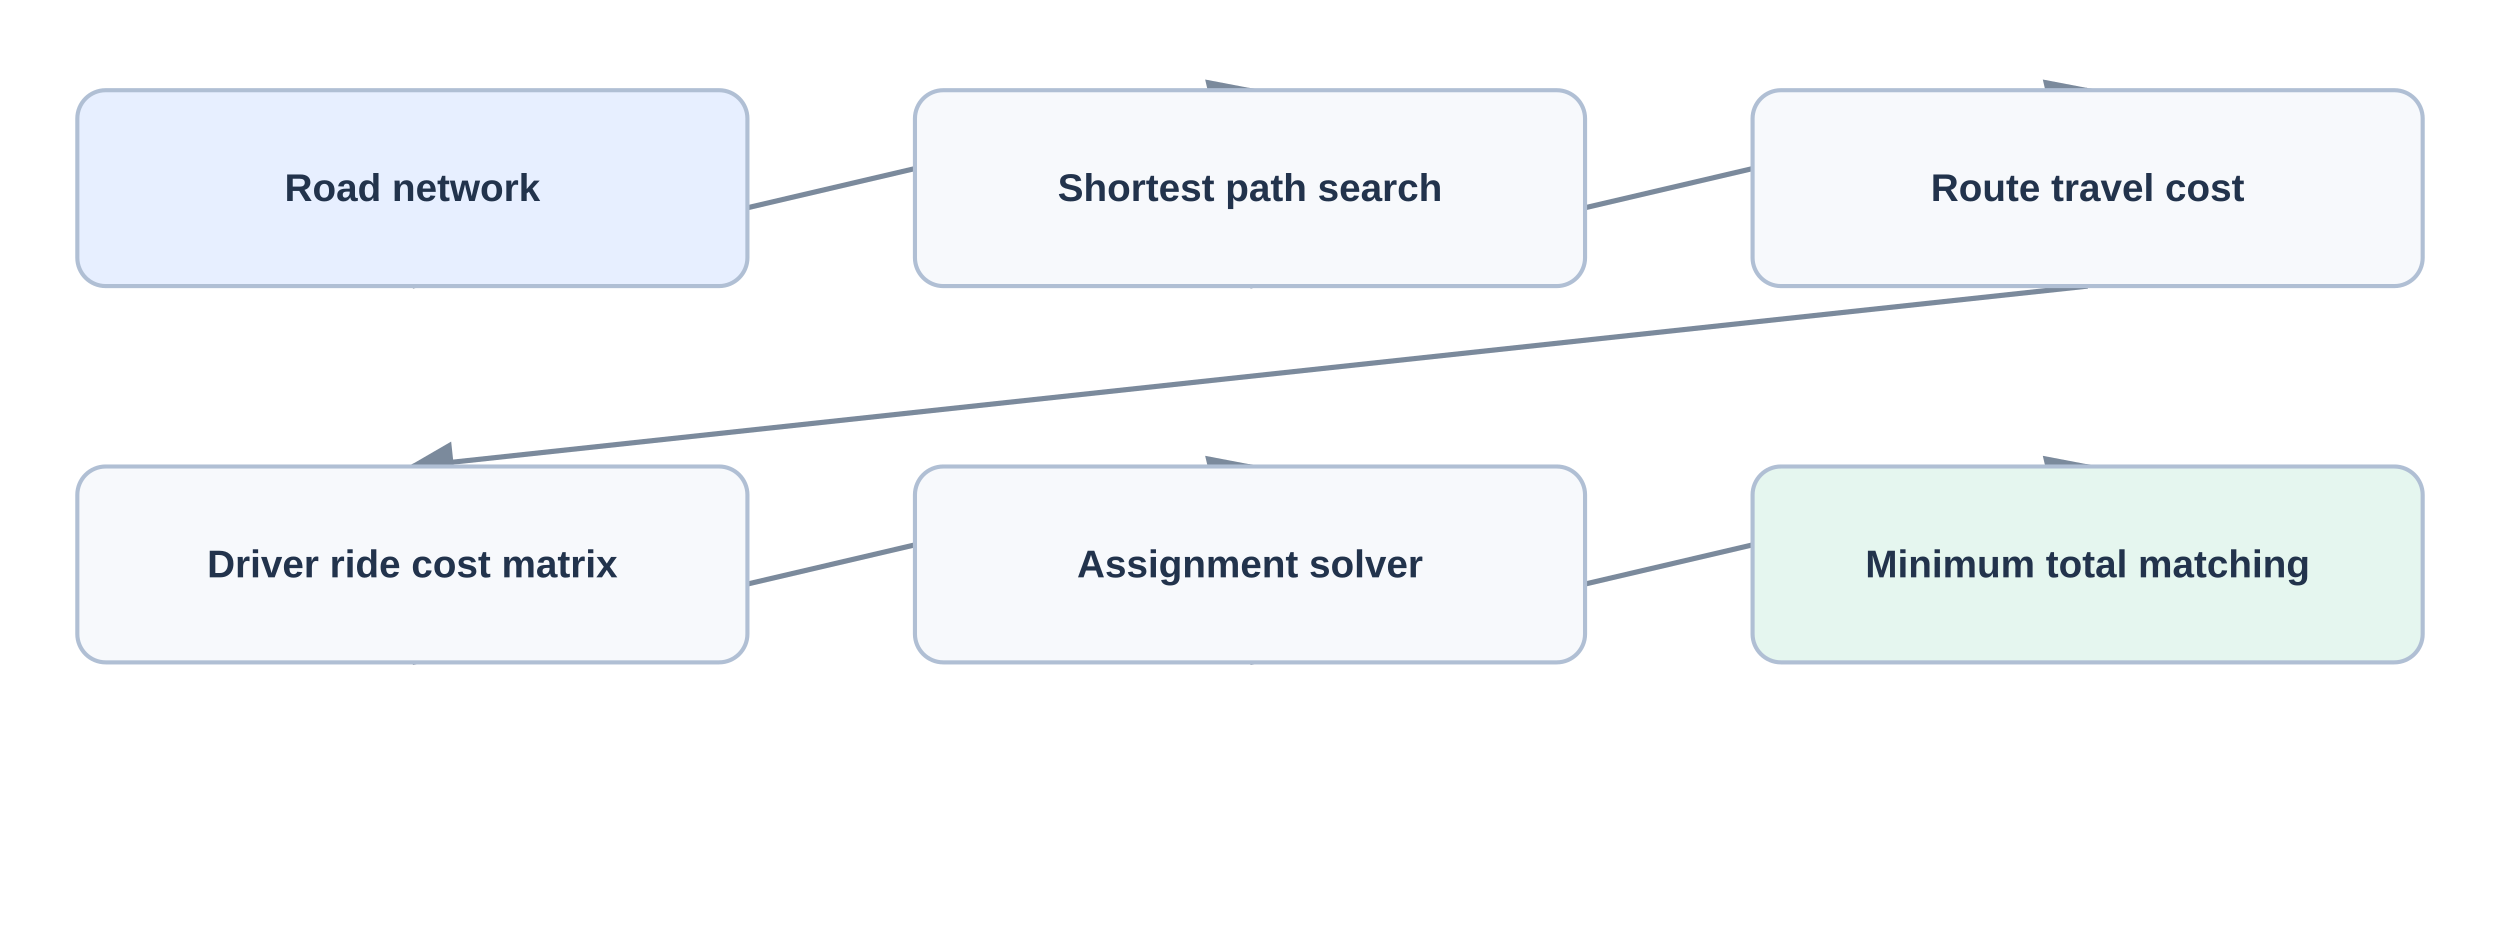
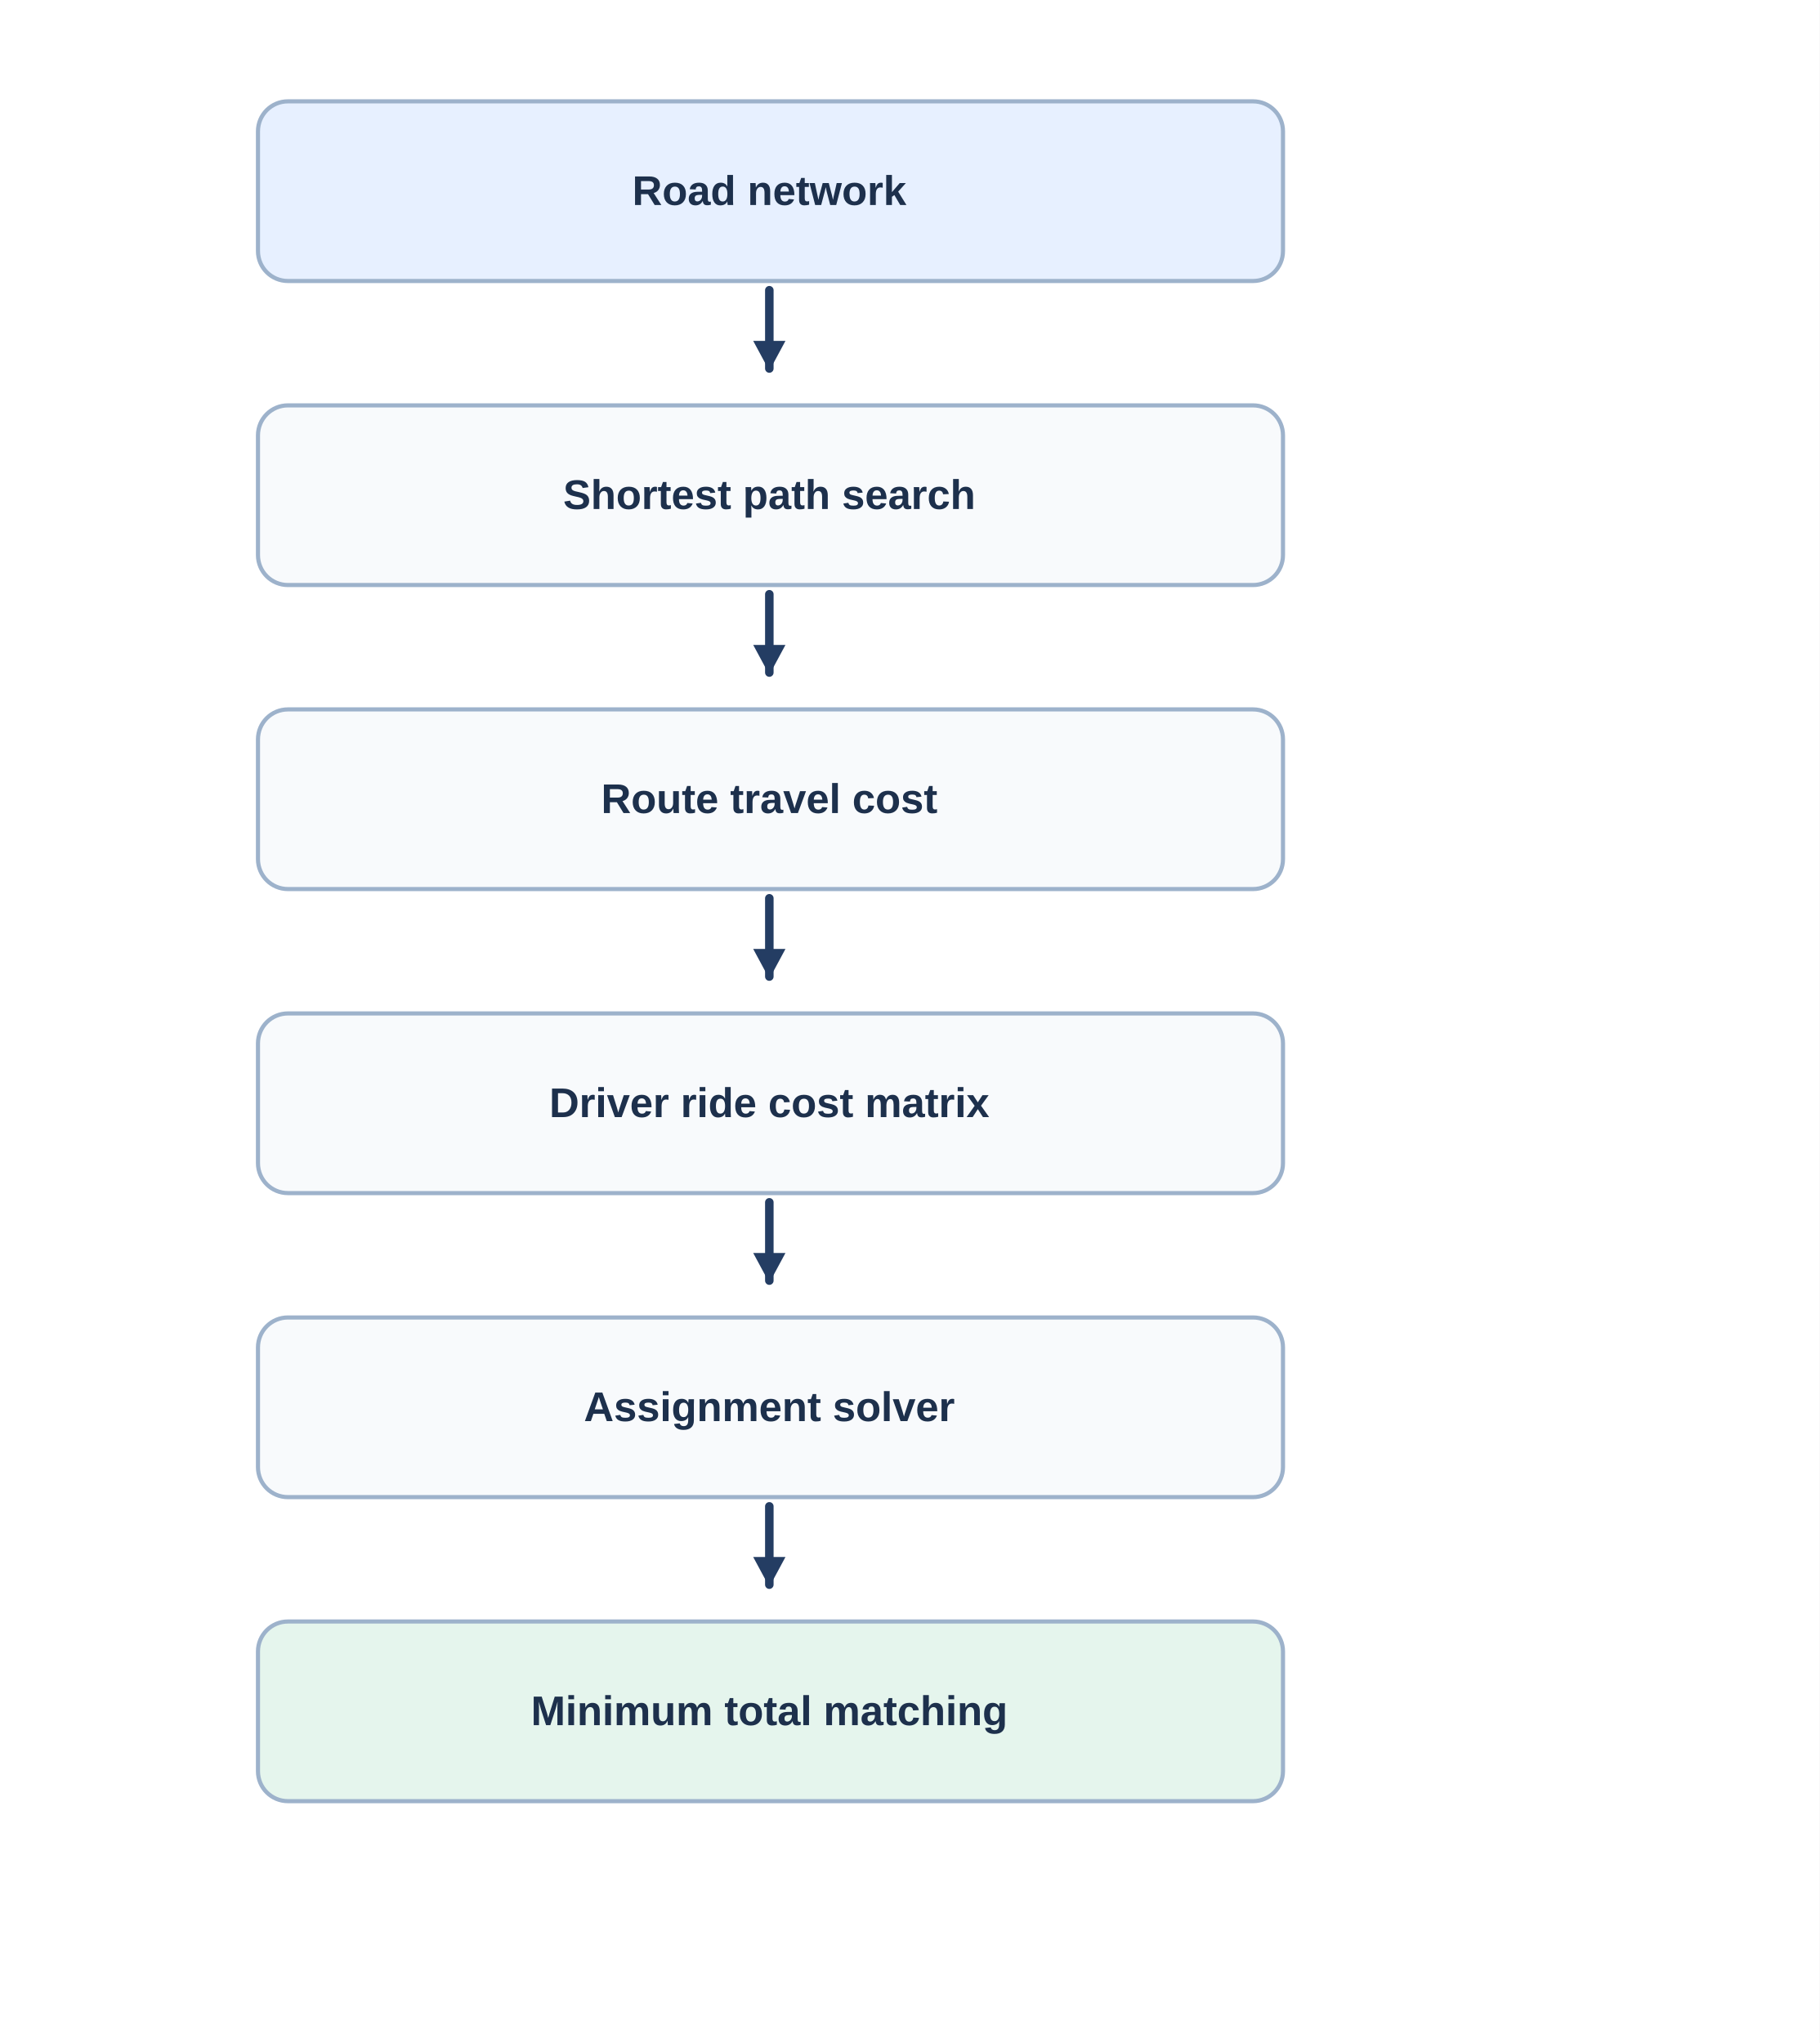
- <svg xmlns="http://www.w3.org/2000/svg" viewBox="0 0 970 362" width="970" height="362" role="img" aria-label="Theory figure 21">
+ <svg xmlns="http://www.w3.org/2000/svg" width="790" height="887" viewBox="0 0 790 887" role="img" aria-label="Improved figure 21">
  <defs>
-     <marker id="arr" markerWidth="9" markerHeight="8" refX="8" refY="4" orient="auto">
-       <path d="M0,0 L9,4 L0,8Z" fill="#7b8a9c" />
+     <marker id="arrowhead" markerUnits="userSpaceOnUse" markerWidth="16" markerHeight="16" refX="13" refY="8" orient="auto">
+       <path d="M1 1 L14 8 L1 15 Z" fill="#243d63" />
    </marker>
  </defs>
-   <rect width="100%" height="100%" fill="#fff" />
-   <path d="M160,111 L485,35" fill="none" stroke="#7b8a9c" stroke-width="2" marker-end="url(#arr)" />
-   <path d="M485,111 L810,35" fill="none" stroke="#7b8a9c" stroke-width="2" marker-end="url(#arr)" />
-   <path d="M160,257 L485,181" fill="none" stroke="#7b8a9c" stroke-width="2" marker-end="url(#arr)" />
-   <path d="M485,257 L810,181" fill="none" stroke="#7b8a9c" stroke-width="2" marker-end="url(#arr)" />
-   <path d="M810,111 L160,181" fill="none" stroke="#7b8a9c" stroke-width="2" marker-end="url(#arr)" />
-   <rect x="30" y="35" width="260" height="76" rx="11" fill="#e7efff" stroke="#b0bfd4" stroke-width="1.6" />
-   <text x="160" y="78" font-family="Arial,sans-serif" font-weight="600" font-size="15" text-anchor="middle" fill="#22334c">
-     <tspan x="160" dy="0">Road network</tspan>
+   <rect width="100%" height="100%" fill="white" />
+   <path d="M334,126 V160" stroke="#243d63" stroke-width="3.7" stroke-linecap="round" stroke-linejoin="round" fill="none" marker-end="url(#arrowhead)" />
+   <path d="M334,258 V292" stroke="#243d63" stroke-width="3.7" stroke-linecap="round" stroke-linejoin="round" fill="none" marker-end="url(#arrowhead)" />
+   <path d="M334,522 V556" stroke="#243d63" stroke-width="3.7" stroke-linecap="round" stroke-linejoin="round" fill="none" marker-end="url(#arrowhead)" />
+   <path d="M334,654 V688" stroke="#243d63" stroke-width="3.7" stroke-linecap="round" stroke-linejoin="round" fill="none" marker-end="url(#arrowhead)" />
+   <path d="M334,390 V424" stroke="#243d63" stroke-width="3.7" stroke-linecap="round" stroke-linejoin="round" fill="none" marker-end="url(#arrowhead)" />
+   <rect x="112" y="44" width="445" height="78" rx="13" fill="#e7f0ff" stroke="#9db2cb" stroke-width="1.8" />
+   <text x="334" y="89" font-family="Arial,sans-serif" font-size="18" font-weight="600" fill="#1d304c" text-anchor="middle">
+     <tspan x="334" dy="0">Road network</tspan>
  </text>
-   <rect x="355" y="35" width="260" height="76" rx="11" fill="#f7f9fc" stroke="#b0bfd4" stroke-width="1.6" />
-   <text x="485" y="78" font-family="Arial,sans-serif" font-weight="600" font-size="15" text-anchor="middle" fill="#22334c">
-     <tspan x="485" dy="0">Shortest path search</tspan>
+   <rect x="112" y="176" width="445" height="78" rx="13" fill="#f8fafc" stroke="#9db2cb" stroke-width="1.8" />
+   <text x="334" y="221" font-family="Arial,sans-serif" font-size="18" font-weight="600" fill="#1d304c" text-anchor="middle">
+     <tspan x="334" dy="0">Shortest path search</tspan>
  </text>
-   <rect x="680" y="35" width="260" height="76" rx="11" fill="#f7f9fc" stroke="#b0bfd4" stroke-width="1.6" />
-   <text x="810" y="78" font-family="Arial,sans-serif" font-weight="600" font-size="15" text-anchor="middle" fill="#22334c">
-     <tspan x="810" dy="0">Route travel cost</tspan>
+   <rect x="112" y="308" width="445" height="78" rx="13" fill="#f8fafc" stroke="#9db2cb" stroke-width="1.8" />
+   <text x="334" y="353" font-family="Arial,sans-serif" font-size="18" font-weight="600" fill="#1d304c" text-anchor="middle">
+     <tspan x="334" dy="0">Route travel cost</tspan>
  </text>
-   <rect x="30" y="181" width="260" height="76" rx="11" fill="#f7f9fc" stroke="#b0bfd4" stroke-width="1.6" />
-   <text x="160" y="224" font-family="Arial,sans-serif" font-weight="600" font-size="15" text-anchor="middle" fill="#22334c">
-     <tspan x="160" dy="0">Driver ride cost matrix</tspan>
+   <rect x="112" y="440" width="445" height="78" rx="13" fill="#f8fafc" stroke="#9db2cb" stroke-width="1.8" />
+   <text x="334" y="485" font-family="Arial,sans-serif" font-size="18" font-weight="600" fill="#1d304c" text-anchor="middle">
+     <tspan x="334" dy="0">Driver ride cost matrix</tspan>
  </text>
-   <rect x="355" y="181" width="260" height="76" rx="11" fill="#f7f9fc" stroke="#b0bfd4" stroke-width="1.6" />
-   <text x="485" y="224" font-family="Arial,sans-serif" font-weight="600" font-size="15" text-anchor="middle" fill="#22334c">
-     <tspan x="485" dy="0">Assignment solver</tspan>
+   <rect x="112" y="572" width="445" height="78" rx="13" fill="#f8fafc" stroke="#9db2cb" stroke-width="1.8" />
+   <text x="334" y="617" font-family="Arial,sans-serif" font-size="18" font-weight="600" fill="#1d304c" text-anchor="middle">
+     <tspan x="334" dy="0">Assignment solver</tspan>
  </text>
-   <rect x="680" y="181" width="260" height="76" rx="11" fill="#e5f6ef" stroke="#b0bfd4" stroke-width="1.6" />
-   <text x="810" y="224" font-family="Arial,sans-serif" font-weight="600" font-size="15" text-anchor="middle" fill="#22334c">
-     <tspan x="810" dy="0">Minimum total matching</tspan>
+   <rect x="112" y="704" width="445" height="78" rx="13" fill="#e5f5ed" stroke="#9db2cb" stroke-width="1.8" />
+   <text x="334" y="749" font-family="Arial,sans-serif" font-size="18" font-weight="600" fill="#1d304c" text-anchor="middle">
+     <tspan x="334" dy="0">Minimum total matching</tspan>
  </text>
</svg>
